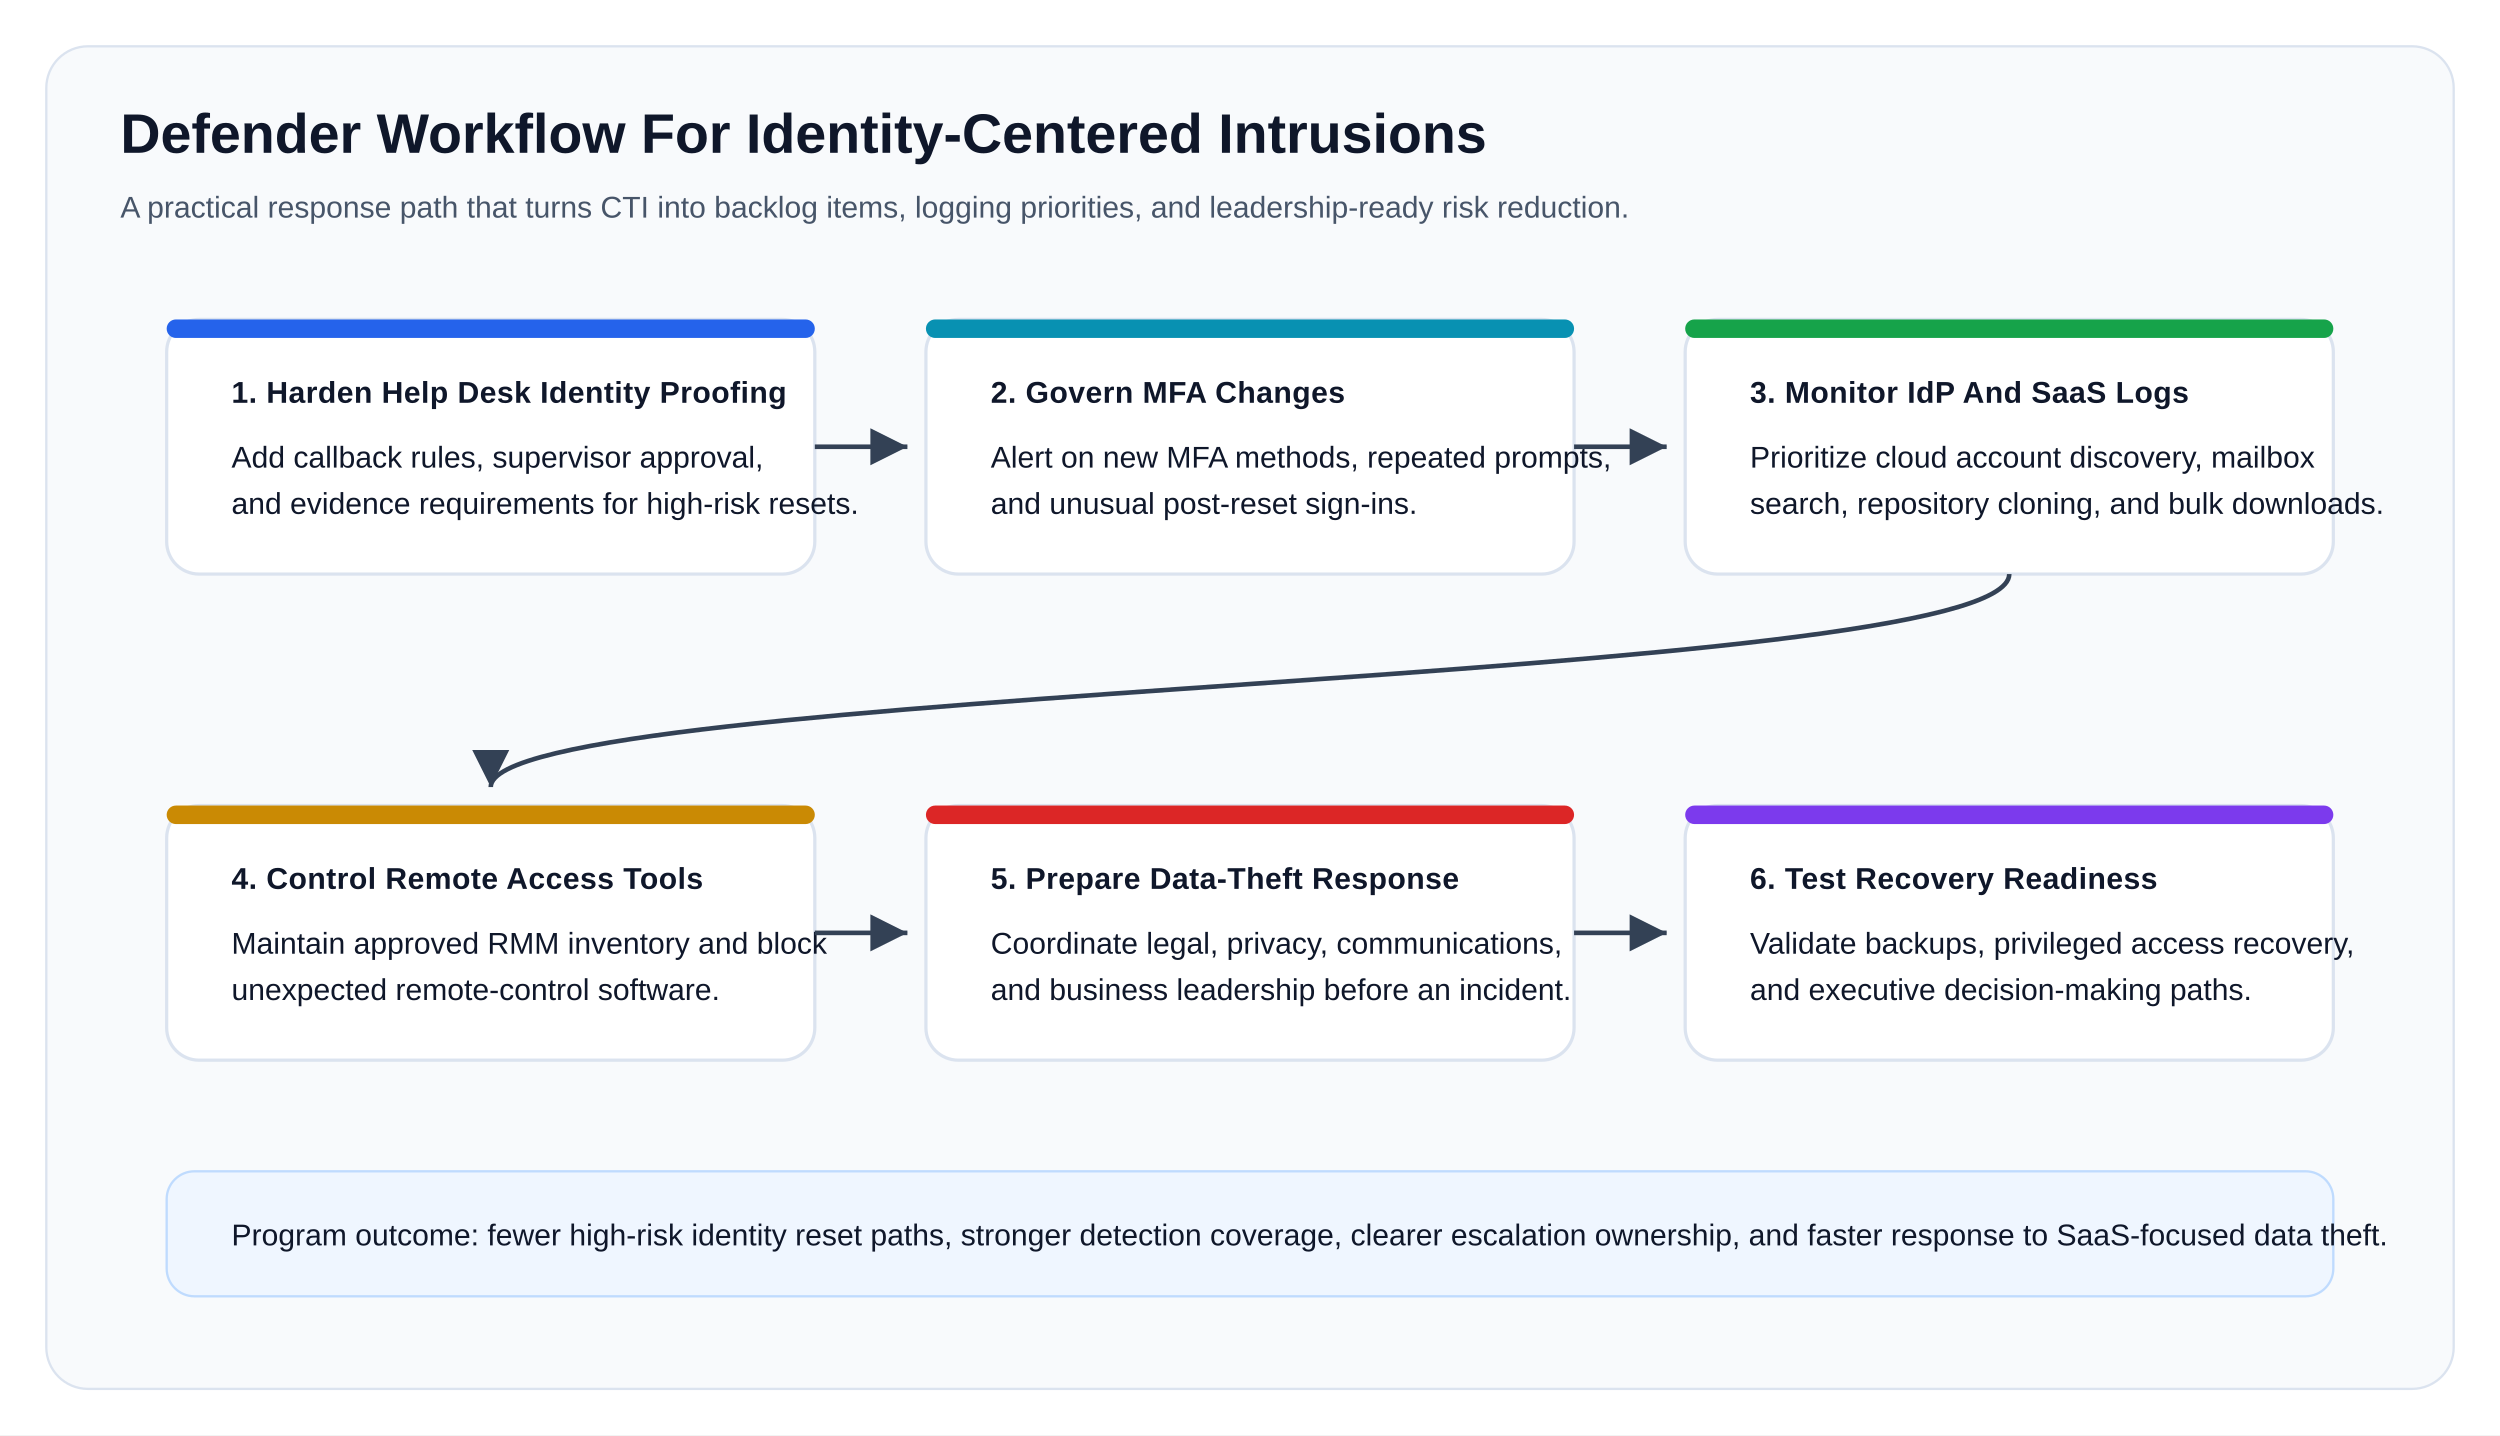
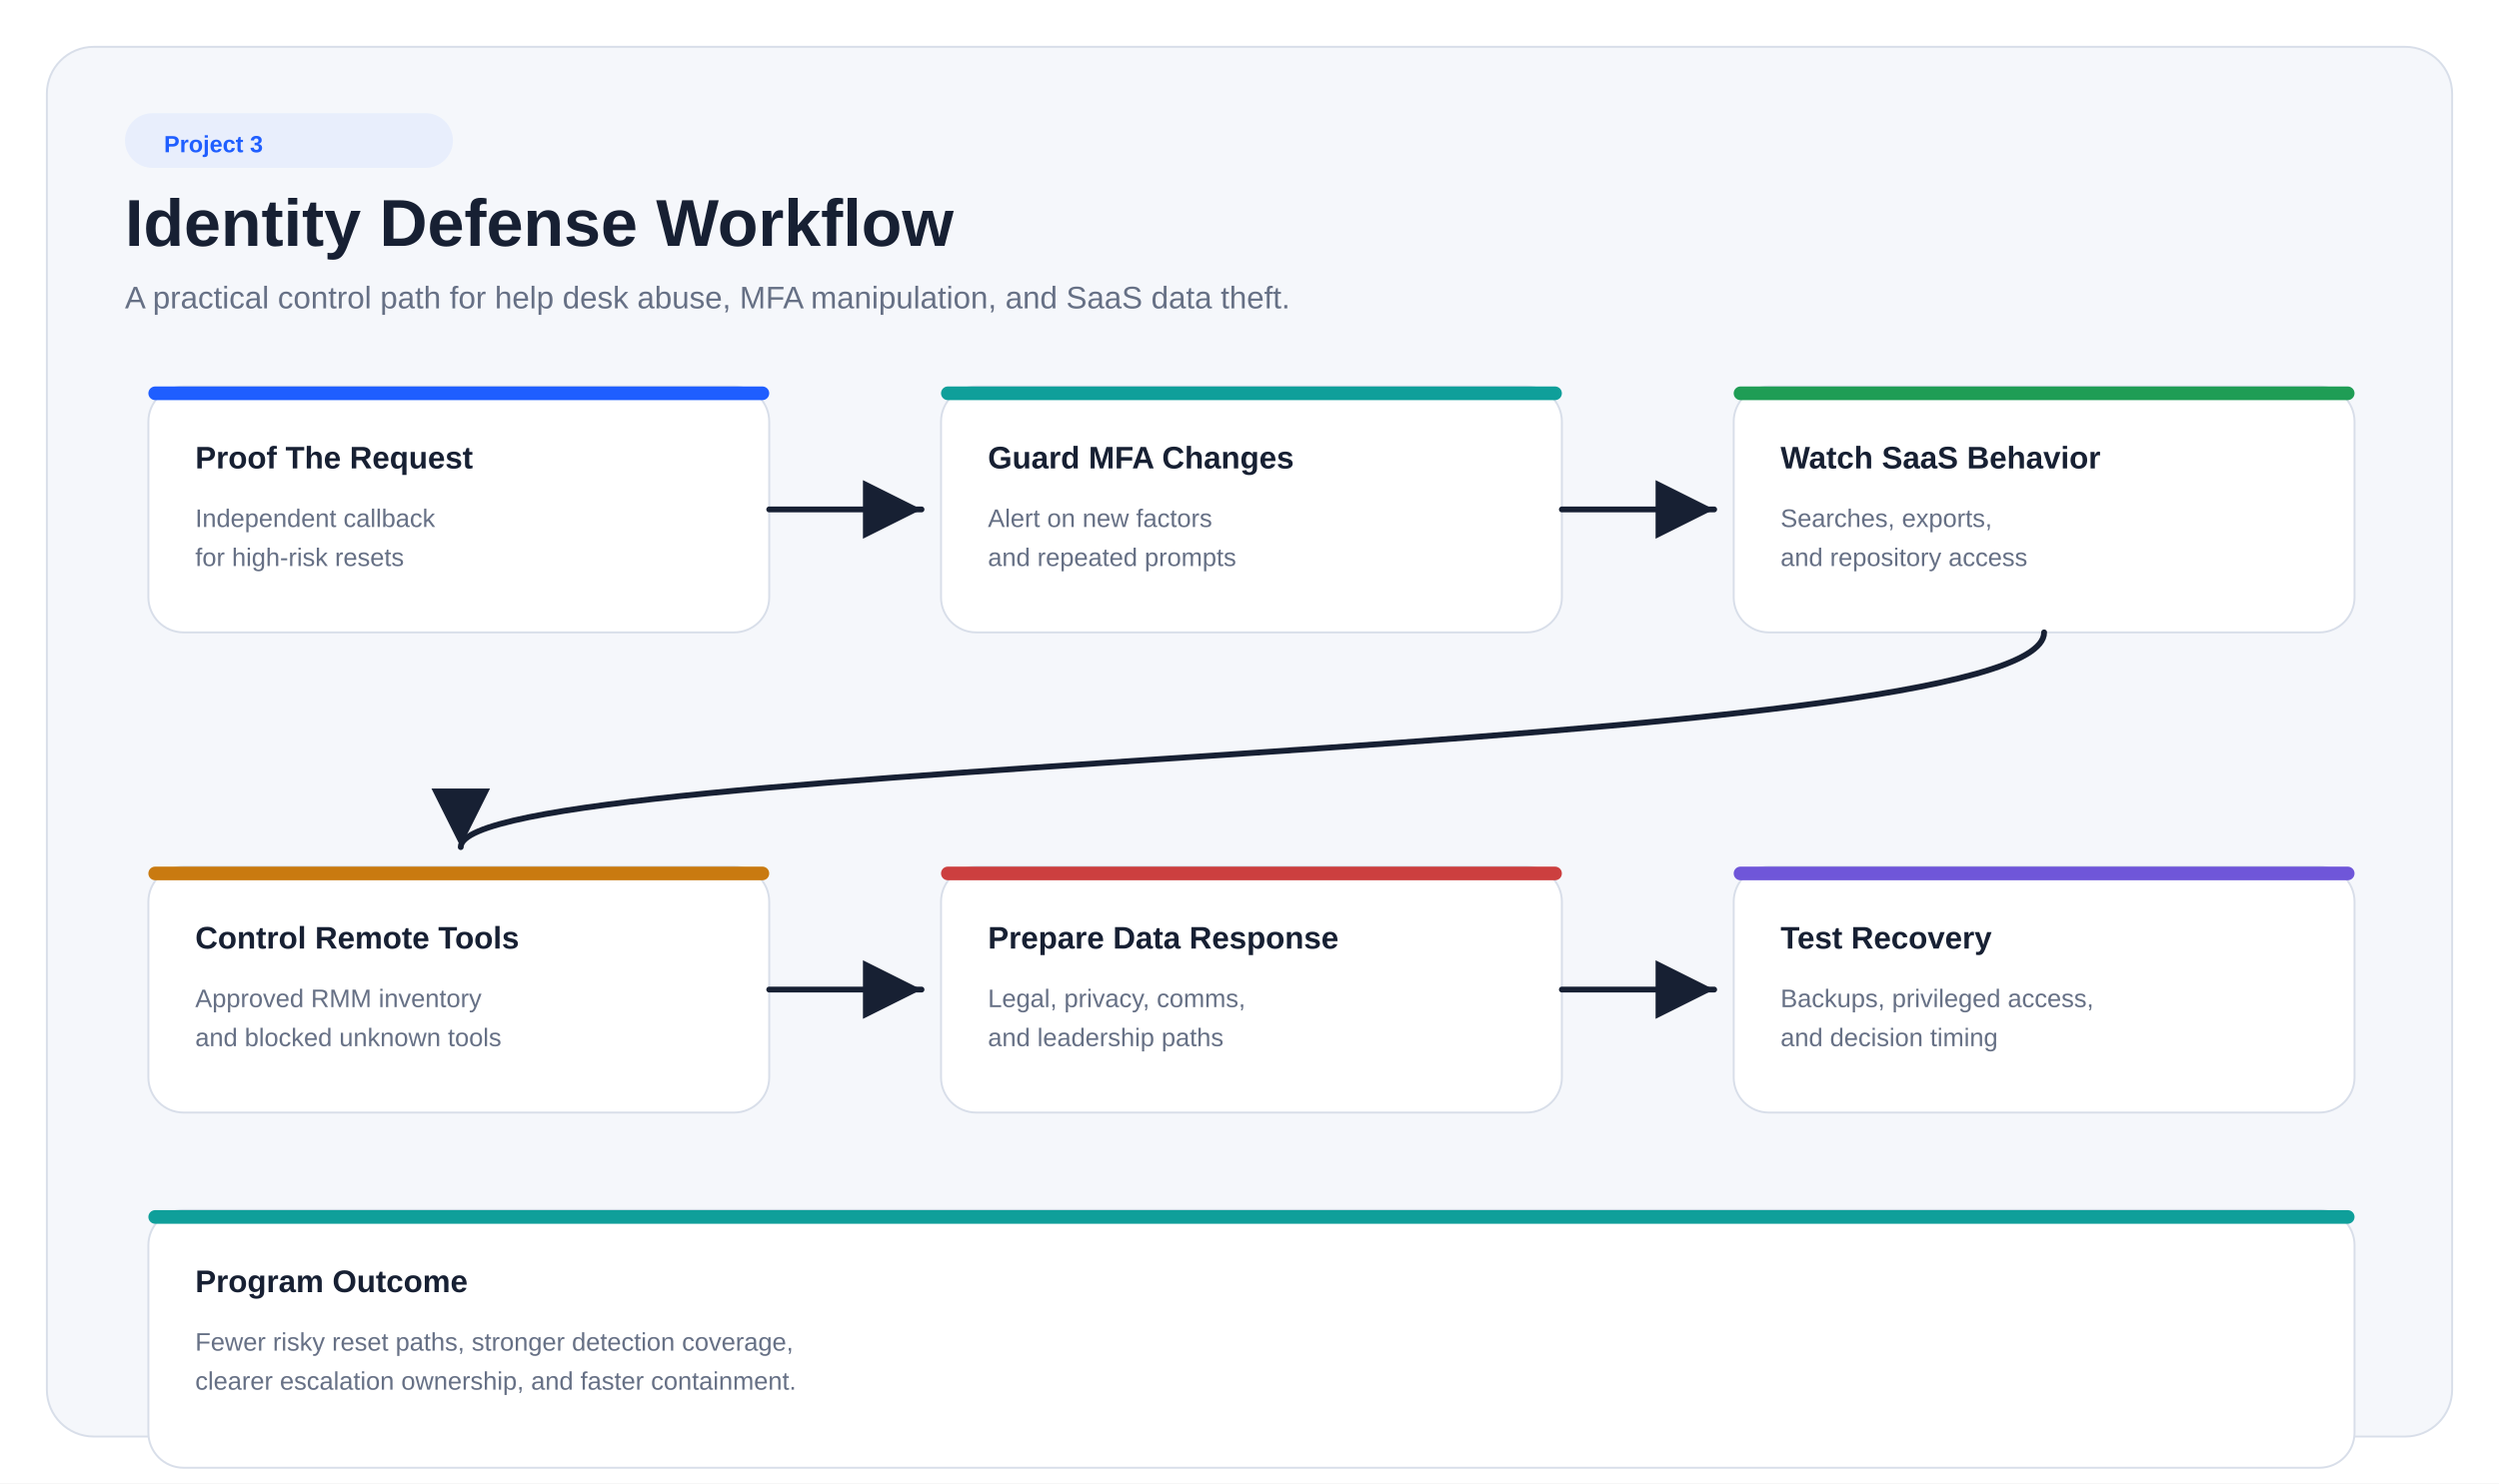
- <svg xmlns="http://www.w3.org/2000/svg" width="1080" height="620" viewBox="0 0 1080 620" role="img" aria-labelledby="title desc">
+ <svg xmlns="http://www.w3.org/2000/svg" width="1280" height="760" viewBox="0 0 1280 760" role="img" aria-labelledby="title desc" data-qc-version="1">
  <defs>
-     <marker id="arrow" markerWidth="12" markerHeight="12" refX="10" refY="6" orient="auto" markerUnits="strokeWidth">
-       <path d="M2,2 L10,6 L2,10 Z" fill="#334155" />
+     <marker id="arrowHead" markerWidth="14" markerHeight="14" refX="12" refY="7" orient="auto" markerUnits="strokeWidth">
+       <path d="M2,2 L12,7 L2,12 Z" fill="#172033" />
    </marker>
    <style>
-       .label { font-family: Arial, Helvetica, sans-serif; fill: #0f172a; }
-       .muted { fill: #475569; }
-       .box { fill: #ffffff; stroke: #dbe3ef; stroke-width: 1.4; }
-       .stage { font-size: 13px; font-weight: 700; letter-spacing: .2px; }
-       .title { font-size: 24px; font-weight: 800; }
-       .body { font-size: 13px; }
-     </style>
+ .font { font-family: Segoe UI, Arial, Helvetica, sans-serif; }
+ </style>
  </defs>
  <rect width="100%" height="100%" fill="#ffffff" />
-   <rect x="20" y="20" width="1040" height="580" rx="18" fill="#f8fafc" stroke="#dbe3ef" />
-   <text class="label title" x="52" y="66">Defender Workflow For Identity-Centered Intrusions</text>
-   <text class="label muted body" x="52" y="94">A practical response path that turns CTI into backlog items, logging priorities, and leadership-ready risk reduction.</text>
-   <rect class="box" x="72" y="138" width="280" height="110" rx="14" />
-   <rect x="72" y="138" width="280" height="8" rx="4" fill="#2563eb" />
-   <text class="label stage" x="100" y="174">1. Harden Help Desk Identity Proofing</text>
-   <text class="label body" x="100" y="202">Add callback rules, supervisor approval,</text>
-   <text class="label body" x="100" y="222">and evidence requirements for high-risk resets.</text>
-   <rect class="box" x="400" y="138" width="280" height="110" rx="14" />
-   <rect x="400" y="138" width="280" height="8" rx="4" fill="#0891b2" />
-   <text class="label stage" x="428" y="174">2. Govern MFA Changes</text>
-   <text class="label body" x="428" y="202">Alert on new MFA methods, repeated prompts,</text>
-   <text class="label body" x="428" y="222">and unusual post-reset sign-ins.</text>
-   <rect class="box" x="728" y="138" width="280" height="110" rx="14" />
-   <rect x="728" y="138" width="280" height="8" rx="4" fill="#16a34a" />
-   <text class="label stage" x="756" y="174">3. Monitor IdP And SaaS Logs</text>
-   <text class="label body" x="756" y="202">Prioritize cloud account discovery, mailbox</text>
-   <text class="label body" x="756" y="222">search, repository cloning, and bulk downloads.</text>
-   <rect class="box" x="72" y="348" width="280" height="110" rx="14" />
-   <rect x="72" y="348" width="280" height="8" rx="4" fill="#ca8a04" />
-   <text class="label stage" x="100" y="384">4. Control Remote Access Tools</text>
-   <text class="label body" x="100" y="412">Maintain approved RMM inventory and block</text>
-   <text class="label body" x="100" y="432">unexpected remote-control software.</text>
-   <rect class="box" x="400" y="348" width="280" height="110" rx="14" />
-   <rect x="400" y="348" width="280" height="8" rx="4" fill="#dc2626" />
-   <text class="label stage" x="428" y="384">5. Prepare Data-Theft Response</text>
-   <text class="label body" x="428" y="412">Coordinate legal, privacy, communications,</text>
-   <text class="label body" x="428" y="432">and business leadership before an incident.</text>
-   <rect class="box" x="728" y="348" width="280" height="110" rx="14" />
-   <rect x="728" y="348" width="280" height="8" rx="4" fill="#7c3aed" />
-   <text class="label stage" x="756" y="384">6. Test Recovery Readiness</text>
-   <text class="label body" x="756" y="412">Validate backups, privileged access recovery,</text>
-   <text class="label body" x="756" y="432">and executive decision-making paths.</text>
-   <path d="M352 193 H392" stroke="#334155" stroke-width="2" marker-end="url(#arrow)" />
-   <path d="M680 193 H720" stroke="#334155" stroke-width="2" marker-end="url(#arrow)" />
-   <path d="M868 248 C868 296 212 296 212 340" fill="none" stroke="#334155" stroke-width="2" marker-end="url(#arrow)" />
-   <path d="M352 403 H392" stroke="#334155" stroke-width="2" marker-end="url(#arrow)" />
-   <path d="M680 403 H720" stroke="#334155" stroke-width="2" marker-end="url(#arrow)" />
-   <rect x="72" y="506" width="936" height="54" rx="12" fill="#eff6ff" stroke="#bfdbfe" />
-   <text class="label body" x="100" y="538">Program outcome: fewer high-risk identity reset paths, stronger detection coverage, clearer escalation ownership, and faster response to SaaS-focused data theft.</text>
+   <rect x="24" y="24" width="1232" height="712" rx="24" fill="#f5f7fb" stroke="#d8dee9" />
+   <rect x="64" y="58" width="168" height="28" rx="14" fill="#e8eefc" />
+   <text class="font" x="84" y="78" font-size="12" font-weight="700" fill="#1f5eff" text-anchor="start">Project 3</text>
+   <text class="font" x="64" y="126" font-size="34" font-weight="800" fill="#172033" text-anchor="start">Identity Defense Workflow</text>
+   <text class="font" x="64" y="158" font-size="16" font-weight="400" fill="#667085" text-anchor="start">A practical control path for help desk abuse, MFA manipulation, and SaaS data theft.</text>
+   <g data-qc-card="true">
+     <rect x="76" y="198" width="318" height="126" rx="18" fill="#ffffff" stroke="#d8dee9" />
+     <rect x="76" y="198" width="318" height="7" rx="3.5" fill="#1f5eff" />
+     <text class="font" x="100" y="240" font-size="16" font-weight="800" fill="#172033" text-anchor="start">Proof The Request</text>
+     <text class="font" x="100" y="270" font-size="13" font-weight="400" fill="#667085" text-anchor="start">Independent callback</text>
+     <text class="font" x="100" y="290" font-size="13" font-weight="400" fill="#667085" text-anchor="start">for high-risk resets</text>
+   </g>
+   <g data-qc-card="true">
+     <rect x="482" y="198" width="318" height="126" rx="18" fill="#ffffff" stroke="#d8dee9" />
+     <rect x="482" y="198" width="318" height="7" rx="3.5" fill="#0f9f9a" />
+     <text class="font" x="506" y="240" font-size="16" font-weight="800" fill="#172033" text-anchor="start">Guard MFA Changes</text>
+     <text class="font" x="506" y="270" font-size="13" font-weight="400" fill="#667085" text-anchor="start">Alert on new factors</text>
+     <text class="font" x="506" y="290" font-size="13" font-weight="400" fill="#667085" text-anchor="start">and repeated prompts</text>
+   </g>
+   <g data-qc-card="true">
+     <rect x="888" y="198" width="318" height="126" rx="18" fill="#ffffff" stroke="#d8dee9" />
+     <rect x="888" y="198" width="318" height="7" rx="3.5" fill="#1f9d55" />
+     <text class="font" x="912" y="240" font-size="16" font-weight="800" fill="#172033" text-anchor="start">Watch SaaS Behavior</text>
+     <text class="font" x="912" y="270" font-size="13" font-weight="400" fill="#667085" text-anchor="start">Searches, exports,</text>
+     <text class="font" x="912" y="290" font-size="13" font-weight="400" fill="#667085" text-anchor="start">and repository access</text>
+   </g>
+   <g data-qc-card="true">
+     <rect x="76" y="444" width="318" height="126" rx="18" fill="#ffffff" stroke="#d8dee9" />
+     <rect x="76" y="444" width="318" height="7" rx="3.5" fill="#c97a10" />
+     <text class="font" x="100" y="486" font-size="16" font-weight="800" fill="#172033" text-anchor="start">Control Remote Tools</text>
+     <text class="font" x="100" y="516" font-size="13" font-weight="400" fill="#667085" text-anchor="start">Approved RMM inventory</text>
+     <text class="font" x="100" y="536" font-size="13" font-weight="400" fill="#667085" text-anchor="start">and blocked unknown tools</text>
+   </g>
+   <g data-qc-card="true">
+     <rect x="482" y="444" width="318" height="126" rx="18" fill="#ffffff" stroke="#d8dee9" />
+     <rect x="482" y="444" width="318" height="7" rx="3.5" fill="#cc3f3f" />
+     <text class="font" x="506" y="486" font-size="16" font-weight="800" fill="#172033" text-anchor="start">Prepare Data Response</text>
+     <text class="font" x="506" y="516" font-size="13" font-weight="400" fill="#667085" text-anchor="start">Legal, privacy, comms,</text>
+     <text class="font" x="506" y="536" font-size="13" font-weight="400" fill="#667085" text-anchor="start">and leadership paths</text>
+   </g>
+   <g data-qc-card="true">
+     <rect x="888" y="444" width="318" height="126" rx="18" fill="#ffffff" stroke="#d8dee9" />
+     <rect x="888" y="444" width="318" height="7" rx="3.5" fill="#6f56d9" />
+     <text class="font" x="912" y="486" font-size="16" font-weight="800" fill="#172033" text-anchor="start">Test Recovery</text>
+     <text class="font" x="912" y="516" font-size="13" font-weight="400" fill="#667085" text-anchor="start">Backups, privileged access,</text>
+     <text class="font" x="912" y="536" font-size="13" font-weight="400" fill="#667085" text-anchor="start">and decision timing</text>
+   </g>
+   <path data-qc-arrow="true" d="M394 261 H472" fill="none" stroke="#172033" stroke-width="3" stroke-linecap="round" stroke-linejoin="round" marker-end="url(#arrowHead)" />
+   <path data-qc-arrow="true" d="M800 261 H878" fill="none" stroke="#172033" stroke-width="3" stroke-linecap="round" stroke-linejoin="round" marker-end="url(#arrowHead)" />
+   <path data-qc-arrow="true" d="M1047 324 C1047 388 236 388 236 434" fill="none" stroke="#172033" stroke-width="3" stroke-linecap="round" stroke-linejoin="round" marker-end="url(#arrowHead)" />
+   <path data-qc-arrow="true" d="M394 507 H472" fill="none" stroke="#172033" stroke-width="3" stroke-linecap="round" stroke-linejoin="round" marker-end="url(#arrowHead)" />
+   <path data-qc-arrow="true" d="M800 507 H878" fill="none" stroke="#172033" stroke-width="3" stroke-linecap="round" stroke-linejoin="round" marker-end="url(#arrowHead)" />
+   <g data-qc-card="true">
+     <rect x="76" y="620" width="1130" height="132" rx="18" fill="#ffffff" stroke="#d8dee9" />
+     <rect x="76" y="620" width="1130" height="7" rx="3.5" fill="#0f9f9a" />
+     <text class="font" x="100" y="662" font-size="16" font-weight="800" fill="#172033" text-anchor="start">Program Outcome</text>
+     <text class="font" x="100" y="692" font-size="13" font-weight="400" fill="#667085" text-anchor="start">Fewer risky reset paths, stronger detection coverage,</text>
+     <text class="font" x="100" y="712" font-size="13" font-weight="400" fill="#667085" text-anchor="start">clearer escalation ownership, and faster containment.</text>
+   </g>
</svg>
